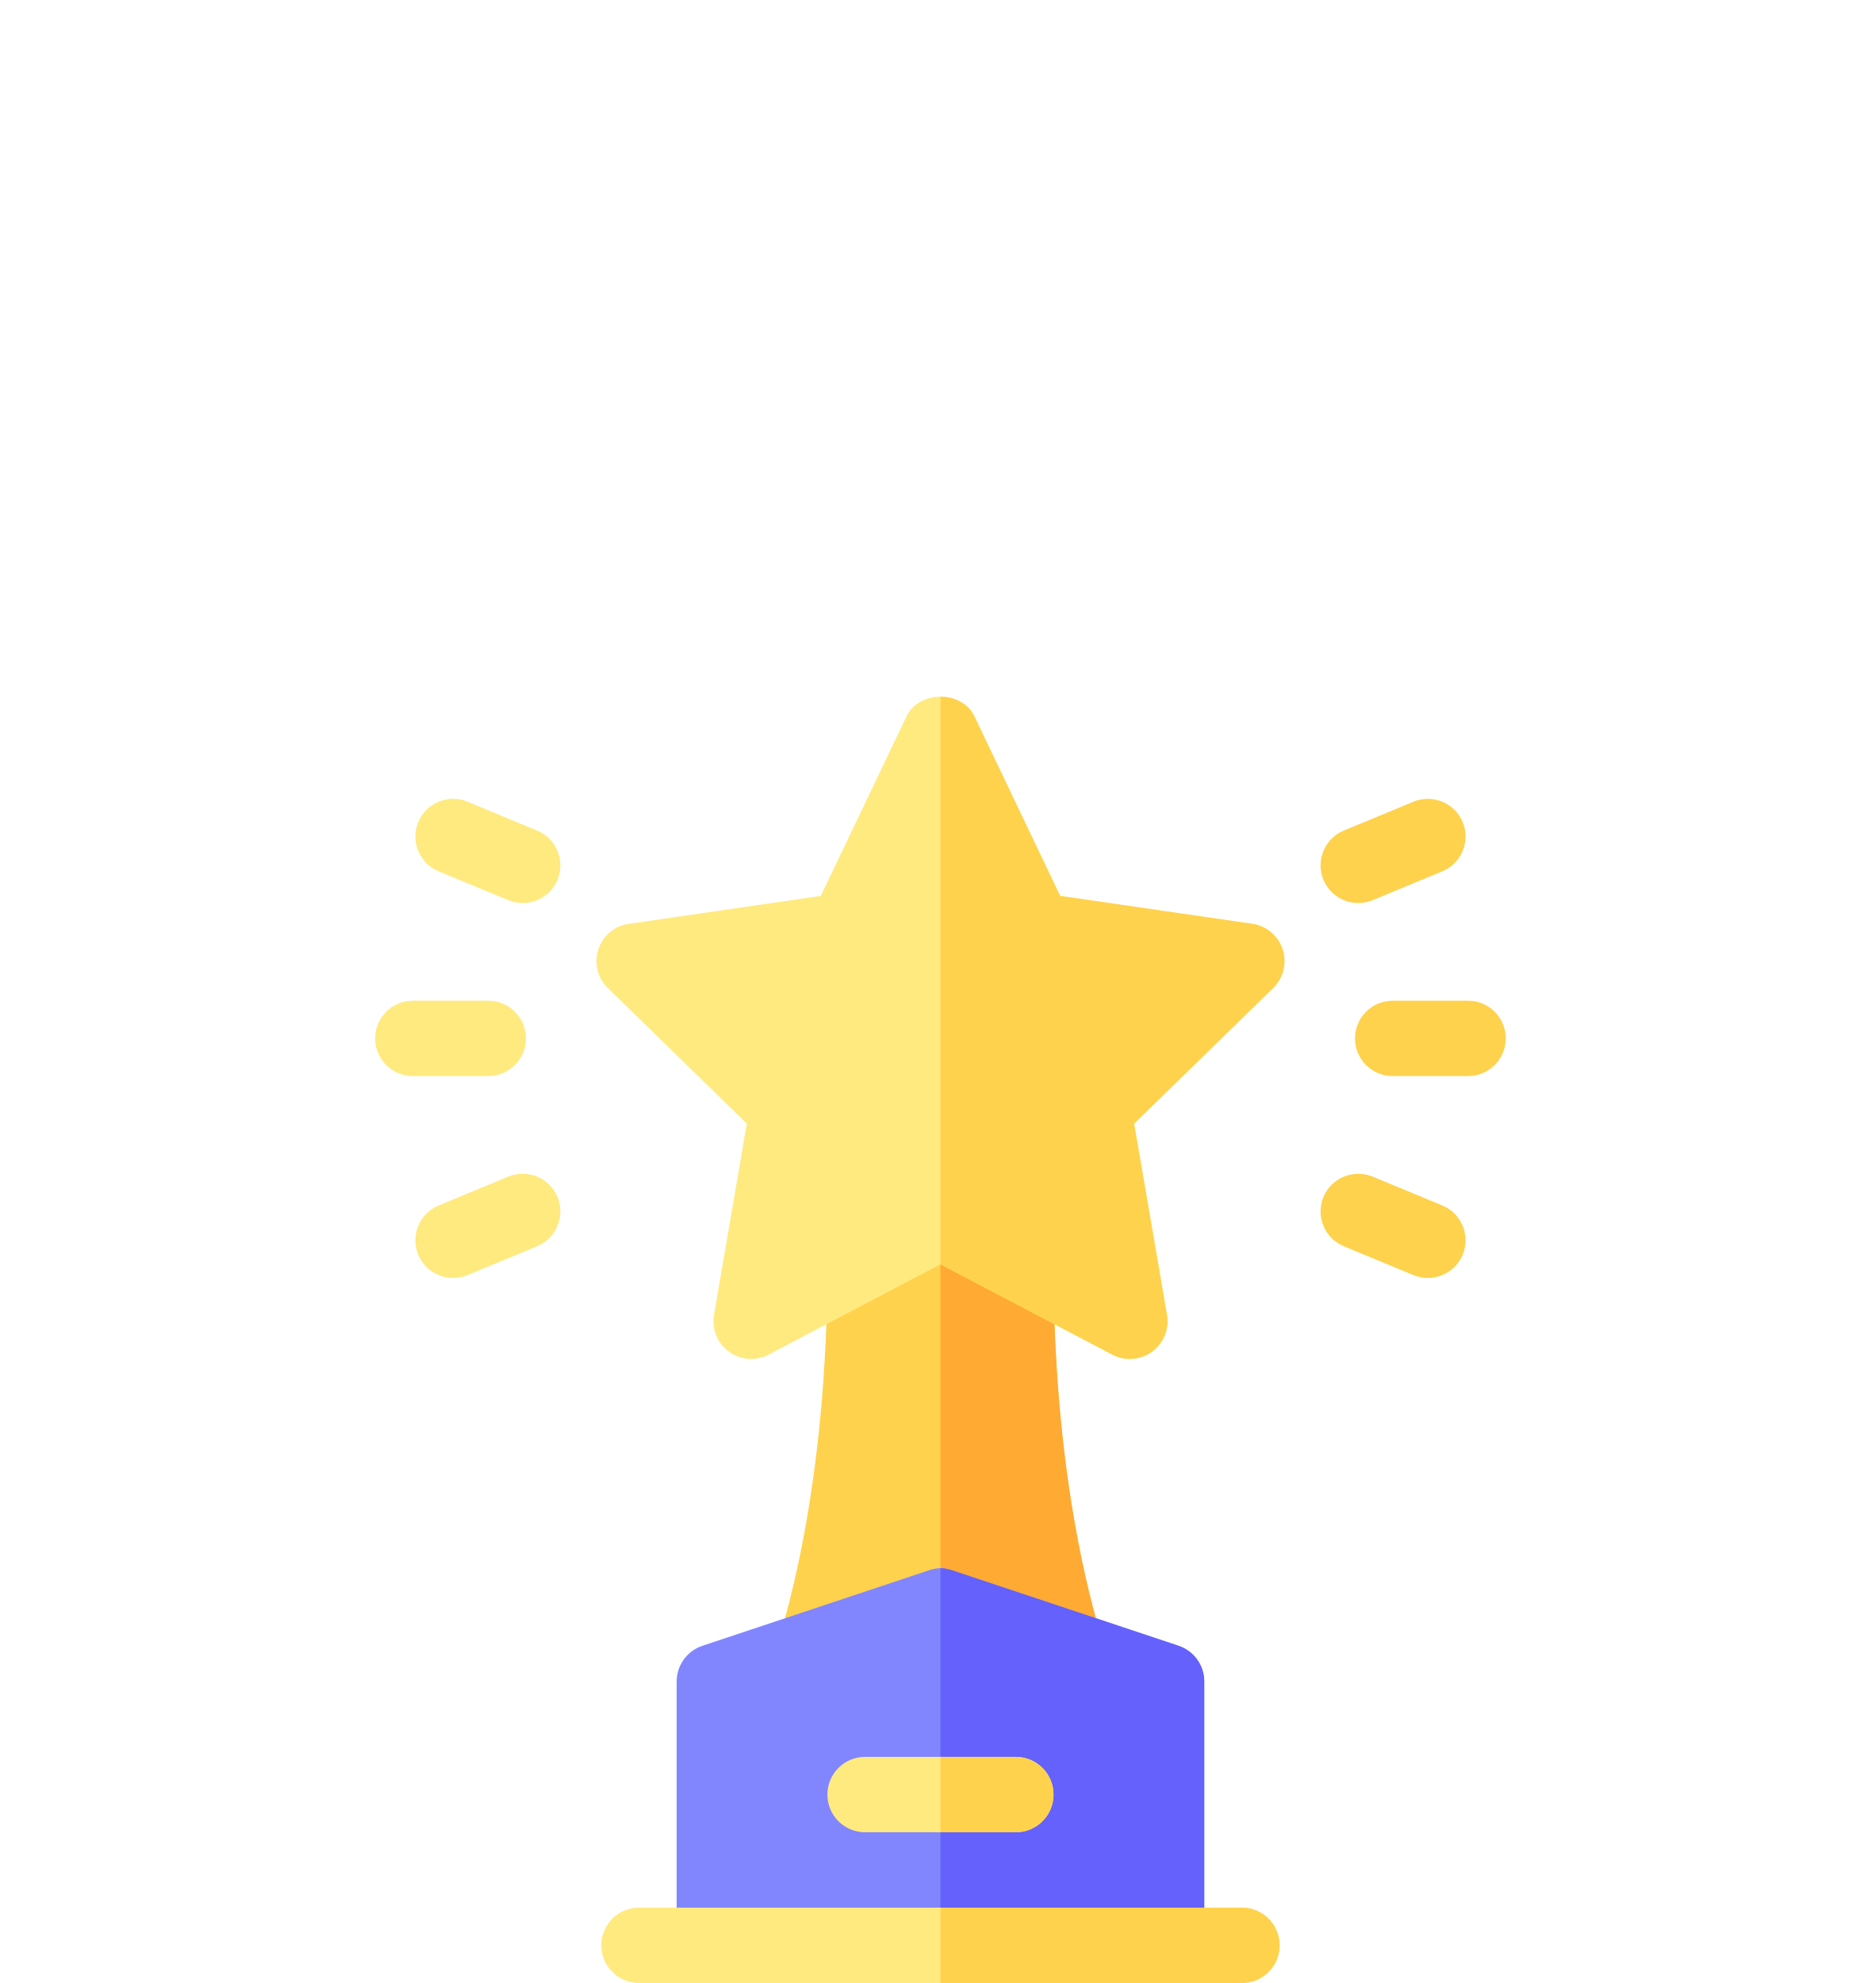
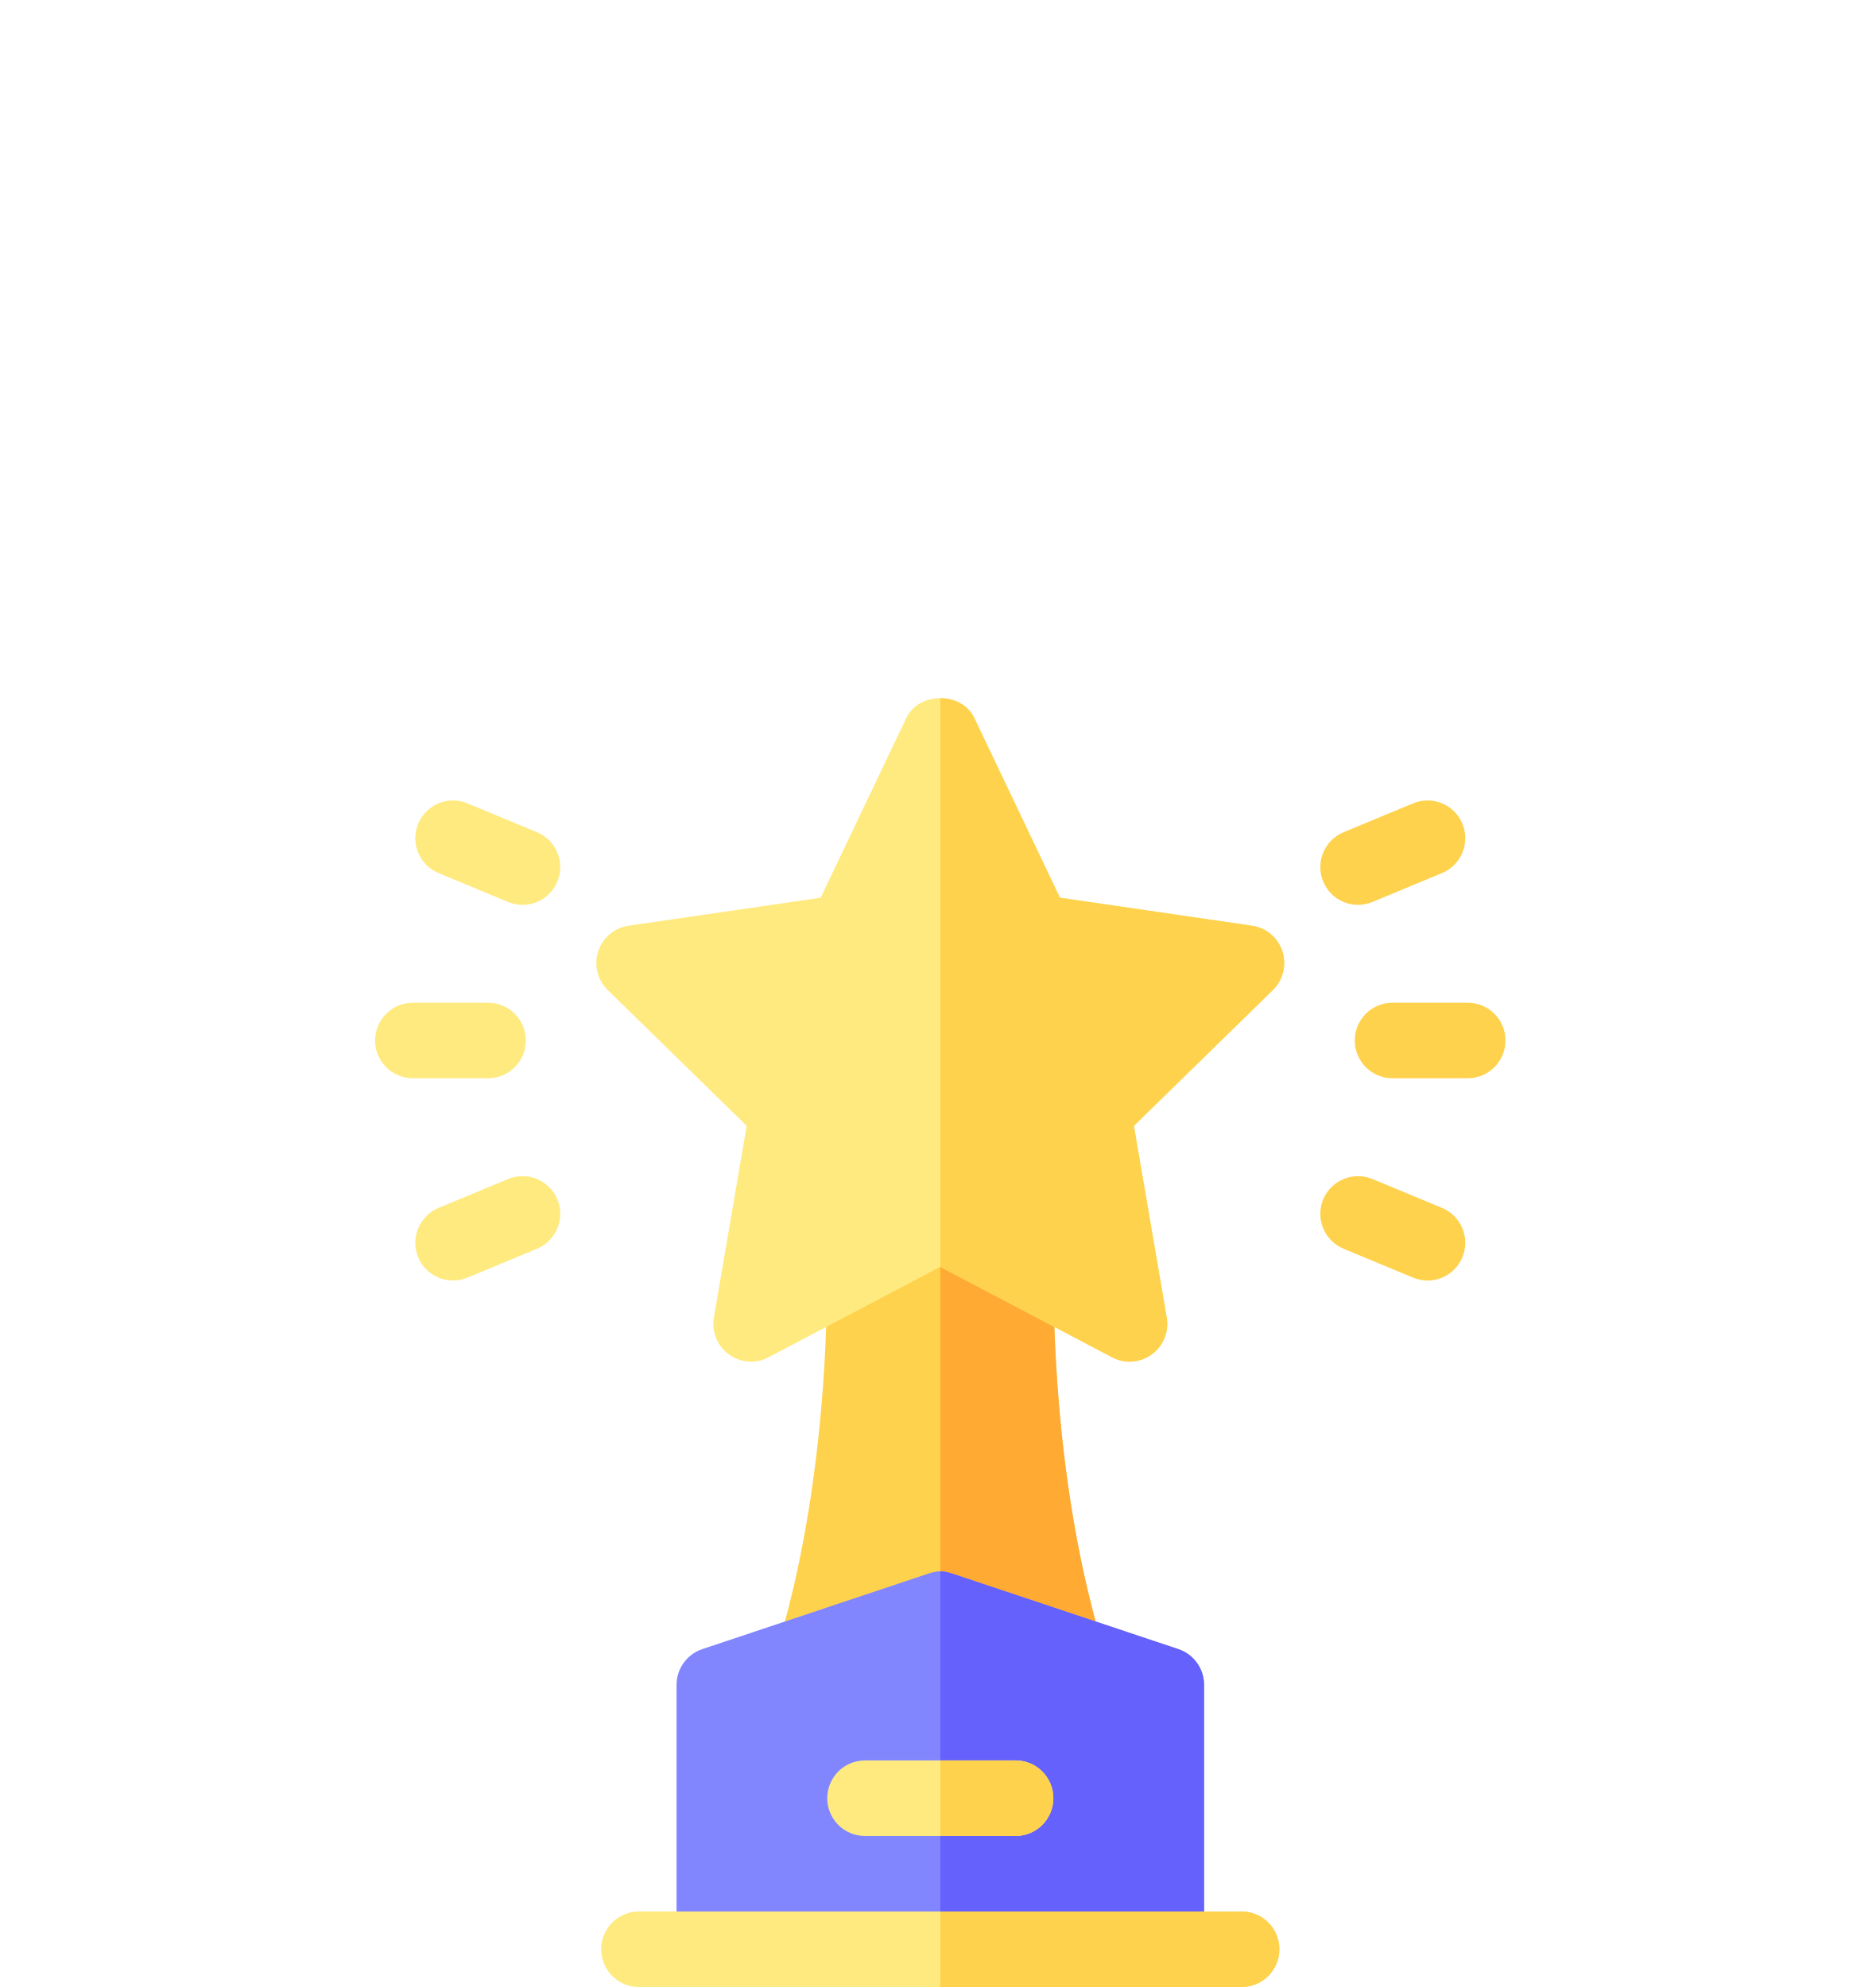
- <svg xmlns="http://www.w3.org/2000/svg" width="280" height="296" viewBox="0 0 280 296" fill="none">
-   <path d="M157.249 188.75V171.875H140.374H123.499V188.75C123.499 221.83 117.182 242.826 114.469 250.154L140.374 250.43L166.489 250.709C163.71 243.386 157.249 222.346 157.249 188.75Z" fill="#FFD24D" />
-   <path d="M157.25 188.75V171.875H140.375V250.43L166.49 250.709C163.71 243.386 157.25 222.346 157.25 188.75Z" fill="#FFAA33" />
-   <path d="M191.452 141.728C190.793 139.69 189.036 138.207 186.915 137.9L158.241 133.73L145.42 106.884C144.475 104.961 142.426 104 140.377 104C138.328 104 136.279 104.961 135.334 106.884L122.514 133.73L93.839 137.9C91.719 138.207 89.961 139.69 89.302 141.728C88.642 143.761 89.192 145.997 90.73 147.491L111.472 167.717L106.572 196.27C106.21 198.38 107.078 200.511 108.814 201.769C110.539 203.038 112.857 203.192 114.735 202.197L140.377 188.717L166.019 202.197C167.976 203.227 170.269 202.99 171.941 201.769C173.677 200.511 174.544 198.379 174.182 196.27L169.282 167.716L190.024 147.49C191.562 145.997 192.112 143.761 191.452 141.728V141.728Z" fill="#FFEA80" />
-   <path d="M171.939 201.769C173.675 200.511 174.542 198.38 174.18 196.27L169.28 167.717L190.022 147.491C191.561 145.997 192.11 143.761 191.451 141.728C190.791 139.69 189.034 138.207 186.913 137.9L158.239 133.73L145.418 106.884C144.473 104.961 142.424 104 140.375 104V188.717L166.017 202.197C167.973 203.227 170.267 202.99 171.939 201.769V201.769Z" fill="#FFD24D" />
-   <path d="M175.905 245.666L142.155 234.416C141.572 234.224 140.974 234.079 140.375 234.079C139.776 234.079 139.178 234.224 138.595 234.416L104.845 245.666C102.549 246.43 101 248.578 101 251V290.375H140.375H179.75V251C179.75 248.578 178.201 246.43 175.905 245.666Z" fill="#8186FE" />
-   <path d="M179.75 251C179.75 248.578 178.201 246.43 175.905 245.666L142.155 234.416C141.572 234.224 140.974 234.079 140.375 234.079V290.375H179.75V251Z" fill="#6561FC" />
-   <path d="M72.875 160.625H61.625C58.516 160.625 56 158.109 56 155C56 151.891 58.516 149.375 61.625 149.375H72.875C75.984 149.375 78.5 151.891 78.5 155C78.5 158.109 75.984 160.625 72.875 160.625Z" fill="#FFEA80" />
-   <path d="M219.125 160.625H207.875C204.766 160.625 202.25 158.109 202.25 155C202.25 151.891 204.766 149.375 207.875 149.375H219.125C222.234 149.375 224.75 151.891 224.75 155C224.75 158.109 222.234 160.625 219.125 160.625Z" fill="#FFD24D" />
-   <path d="M62.428 187.289C61.242 184.422 62.604 181.125 65.472 179.939L75.865 175.632C78.754 174.446 82.028 175.813 83.215 178.675C84.401 181.543 83.039 184.839 80.172 186.025L69.778 190.332C66.934 191.509 63.633 190.183 62.428 187.289V187.289Z" fill="#FFEA80" />
-   <path d="M197.538 131.324C196.351 128.457 197.714 125.161 200.581 123.974L210.974 119.668C213.853 118.492 217.138 119.849 218.324 122.711C219.511 125.578 218.148 128.874 215.281 130.061L204.887 134.367C202.043 135.545 198.743 134.219 197.538 131.324Z" fill="#FFD24D" />
-   <path d="M210.974 190.332L200.581 186.026C197.714 184.839 196.351 181.543 197.538 178.676C198.735 175.797 202.042 174.463 204.888 175.633L215.281 179.939C218.148 181.126 219.511 184.421 218.324 187.289C217.121 190.177 213.826 191.513 210.974 190.332Z" fill="#FFD24D" />
-   <path d="M75.865 134.368L65.472 130.061C62.604 128.875 61.242 125.579 62.428 122.711C63.626 119.838 66.933 118.481 69.778 119.668L80.172 123.974C83.039 125.161 84.401 128.457 83.215 131.324C82.012 134.213 78.716 135.548 75.865 134.368Z" fill="#FFEA80" />
-   <path d="M185.375 284.75H140.375H95.375C92.266 284.75 89.75 287.266 89.75 290.375C89.75 293.484 92.266 296 95.375 296H140.375H185.375C188.484 296 191 293.484 191 290.375C191 287.266 188.484 284.75 185.375 284.75Z" fill="#FFEA80" />
-   <path d="M191 290.375C191 287.266 188.484 284.75 185.375 284.75H140.375V296H185.375C188.484 296 191 293.484 191 290.375Z" fill="#FFD24D" />
-   <path d="M151.625 262.25H140.375H129.125C126.016 262.25 123.5 264.766 123.5 267.875C123.5 270.984 126.016 273.5 129.125 273.5H140.375H151.625C154.734 273.5 157.25 270.984 157.25 267.875C157.25 264.766 154.734 262.25 151.625 262.25Z" fill="#FFEA80" />
-   <path d="M157.25 267.875C157.25 264.766 154.734 262.25 151.625 262.25H140.375V273.5H151.625C154.734 273.5 157.25 270.984 157.25 267.875Z" fill="#FFD24D" />
+ <svg xmlns="http://www.w3.org/2000/svg" width="235" height="249" viewBox="0 0 235 249" fill="none">
+   <path d="M131.975 158.78V144.584H117.812H103.649V158.78C103.649 186.607 98.347 204.269 96.07 210.434L117.812 210.666L139.73 210.9C137.398 204.74 131.975 187.041 131.975 158.78Z" fill="#FFD24D" />
+   <path d="M131.979 158.78V144.584H117.816V210.666L139.734 210.9C137.401 204.74 131.979 187.041 131.979 158.78Z" fill="#FFAA33" />
+   <path d="M160.682 119.224C160.129 117.51 158.655 116.262 156.874 116.004L132.809 112.496L122.048 89.913C121.255 88.295 119.535 87.487 117.816 87.487C116.096 87.487 114.376 88.295 113.583 89.913L102.824 112.496L78.757 116.004C76.978 116.262 75.502 117.51 74.949 119.224C74.396 120.934 74.857 122.815 76.148 124.072L93.556 141.086L89.444 165.106C89.14 166.881 89.868 168.673 91.325 169.731C92.773 170.799 94.719 170.929 96.295 170.091L117.816 158.752L139.337 170.091C140.979 170.958 142.904 170.759 144.307 169.731C145.764 168.673 146.492 166.88 146.188 165.106L142.075 141.086L159.484 124.071C160.775 122.815 161.236 120.934 160.682 119.224Z" fill="#FFEA80" />
+   <path d="M144.308 169.731C145.765 168.673 146.492 166.881 146.188 165.106L142.076 141.086L159.484 124.072C160.776 122.815 161.237 120.934 160.684 119.224C160.13 117.51 158.655 116.262 156.875 116.004L132.809 112.496L122.049 89.913C121.256 88.295 119.536 87.487 117.816 87.487V158.752L139.337 170.091C140.979 170.958 142.904 170.759 144.308 169.731Z" fill="#FFD24D" />
+   <path d="M147.636 206.658L119.31 197.195C118.821 197.033 118.319 196.911 117.816 196.911C117.314 196.911 116.812 197.033 116.322 197.195L87.997 206.658C86.07 207.301 84.769 209.108 84.769 211.145V244.268H117.816H150.863V211.145C150.863 209.108 149.563 207.301 147.636 206.658Z" fill="#8186FE" />
+   <path d="M150.863 211.145C150.863 209.108 149.563 207.301 147.636 206.658L119.31 197.195C118.821 197.033 118.319 196.911 117.816 196.911V244.268H150.863V211.145Z" fill="#6561FC" />
+   <path d="M61.163 135.12H51.721C49.112 135.12 47 133.004 47 130.389C47 127.773 49.112 125.657 51.721 125.657H61.163C63.772 125.657 65.884 127.773 65.884 130.389C65.884 133.004 63.772 135.12 61.163 135.12Z" fill="#FFEA80" />
+   <path d="M183.909 135.12H174.467C171.858 135.12 169.746 133.004 169.746 130.389C169.746 127.773 171.858 125.657 174.467 125.657H183.909C186.518 125.657 188.63 127.773 188.63 130.389C188.63 133.004 186.518 135.12 183.909 135.12Z" fill="#FFD24D" />
+   <path d="M52.395 157.55C51.399 155.139 52.542 152.365 54.949 151.368L63.672 147.744C66.097 146.747 68.845 147.897 69.84 150.304C70.836 152.717 69.693 155.489 67.286 156.487L58.563 160.11C56.176 161.1 53.406 159.985 52.395 157.55Z" fill="#FFEA80" />
+   <path d="M165.789 110.472C164.793 108.06 165.937 105.287 168.343 104.289L177.066 100.667C179.482 99.677 182.239 100.819 183.235 103.226C184.231 105.638 183.087 108.411 180.681 109.409L171.957 113.032C169.57 114.023 166.801 112.907 165.789 110.472Z" fill="#FFD24D" />
+   <path d="M177.066 160.11L168.343 156.488C165.937 155.49 164.793 152.717 165.789 150.305C166.794 147.883 169.57 146.761 171.958 147.745L180.681 151.368C183.087 152.366 184.231 155.138 183.235 157.551C182.225 159.98 179.46 161.104 177.066 160.11Z" fill="#FFD24D" />
+   <path d="M63.672 113.033L54.949 109.409C52.542 108.412 51.399 105.639 52.395 103.227C53.4 100.81 56.175 99.668 58.563 100.667L67.286 104.289C69.693 105.287 70.836 108.06 69.84 110.472C68.831 112.902 66.065 114.025 63.672 113.033Z" fill="#FFEA80" />
+   <path d="M155.581 239.536H117.813H80.045C77.436 239.536 75.324 241.653 75.324 244.268C75.324 246.884 77.436 249 80.045 249H117.813H155.581C158.19 249 160.302 246.884 160.302 244.268C160.302 241.653 158.19 239.536 155.581 239.536Z" fill="#FFEA80" />
+   <path d="M160.305 244.268C160.305 241.653 158.194 239.536 155.584 239.536H117.816V249H155.584C158.194 249 160.305 246.884 160.305 244.268Z" fill="#FFD24D" />
+   <path d="M127.257 220.609H117.815H108.373C105.764 220.609 103.652 222.725 103.652 225.341C103.652 227.956 105.764 230.073 108.373 230.073H117.815H127.257C129.867 230.073 131.978 227.956 131.978 225.341C131.978 222.725 129.867 220.609 127.257 220.609Z" fill="#FFEA80" />
+   <path d="M131.979 225.341C131.979 222.725 129.868 220.609 127.258 220.609H117.816V230.073H127.258C129.868 230.073 131.979 227.956 131.979 225.341Z" fill="#FFD24D" />
</svg>
